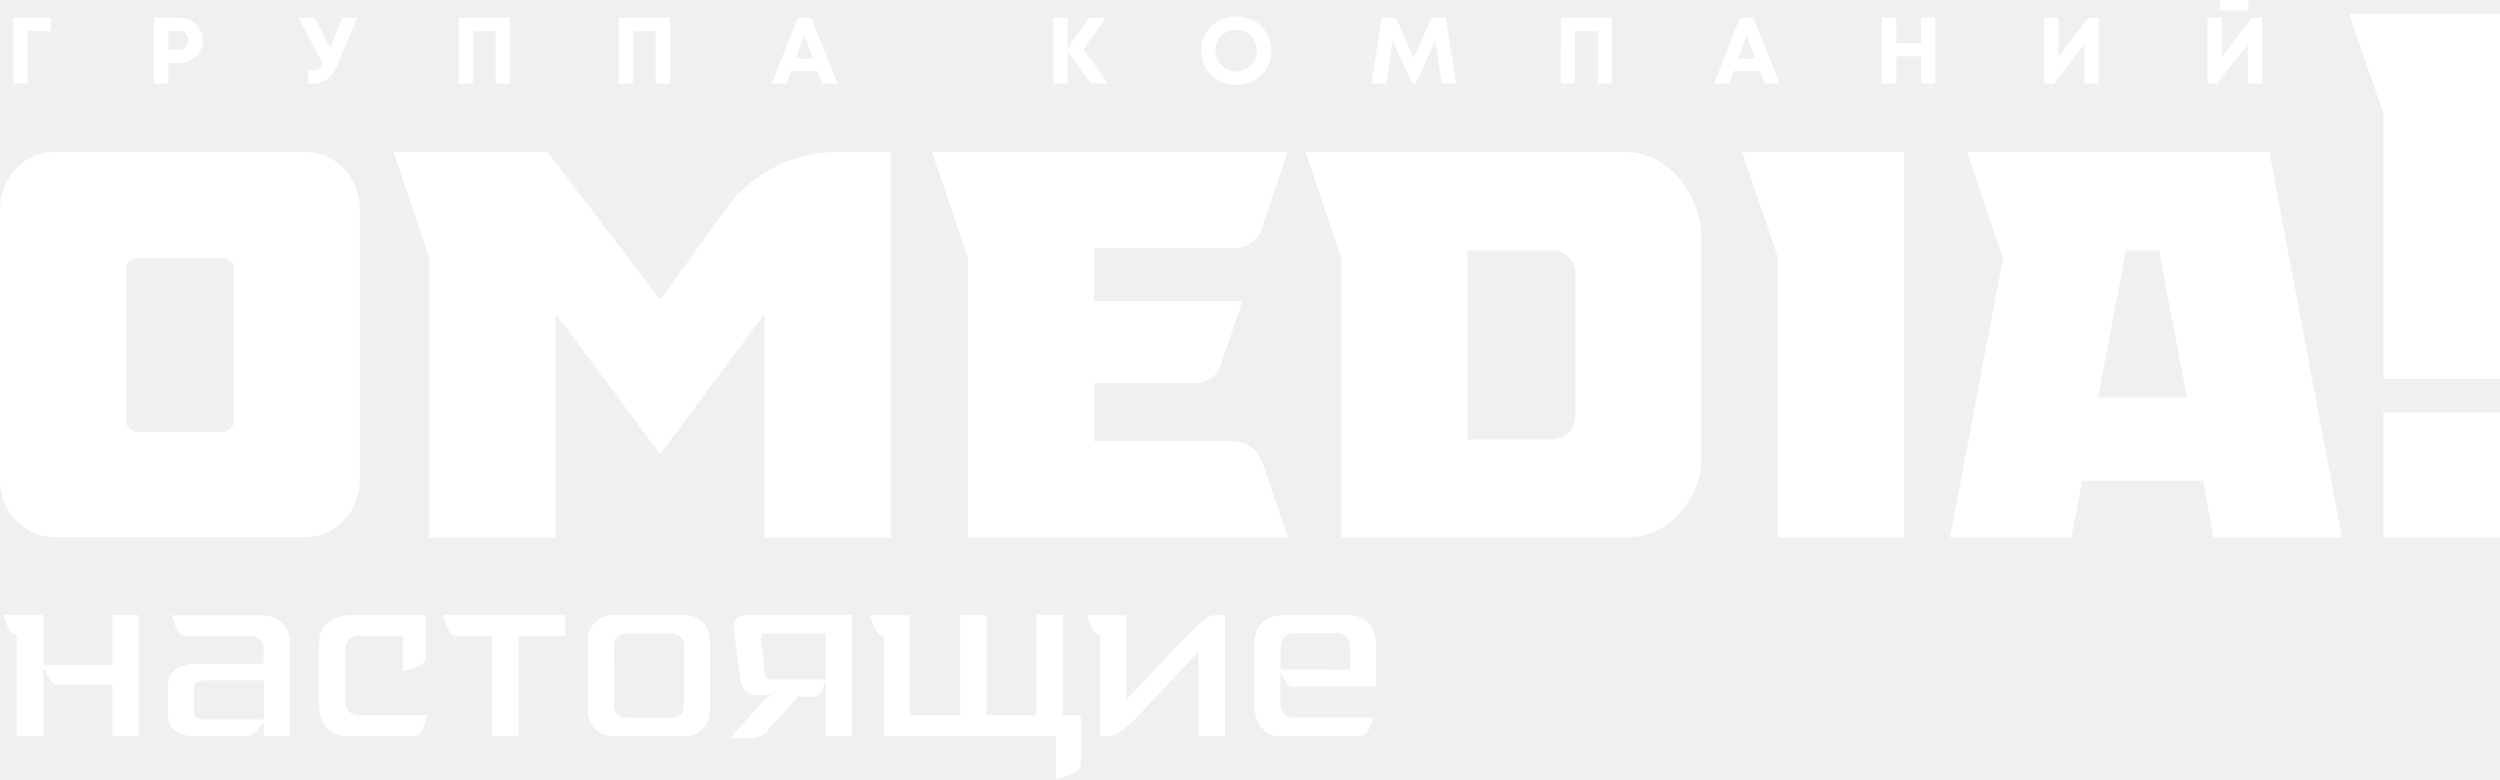
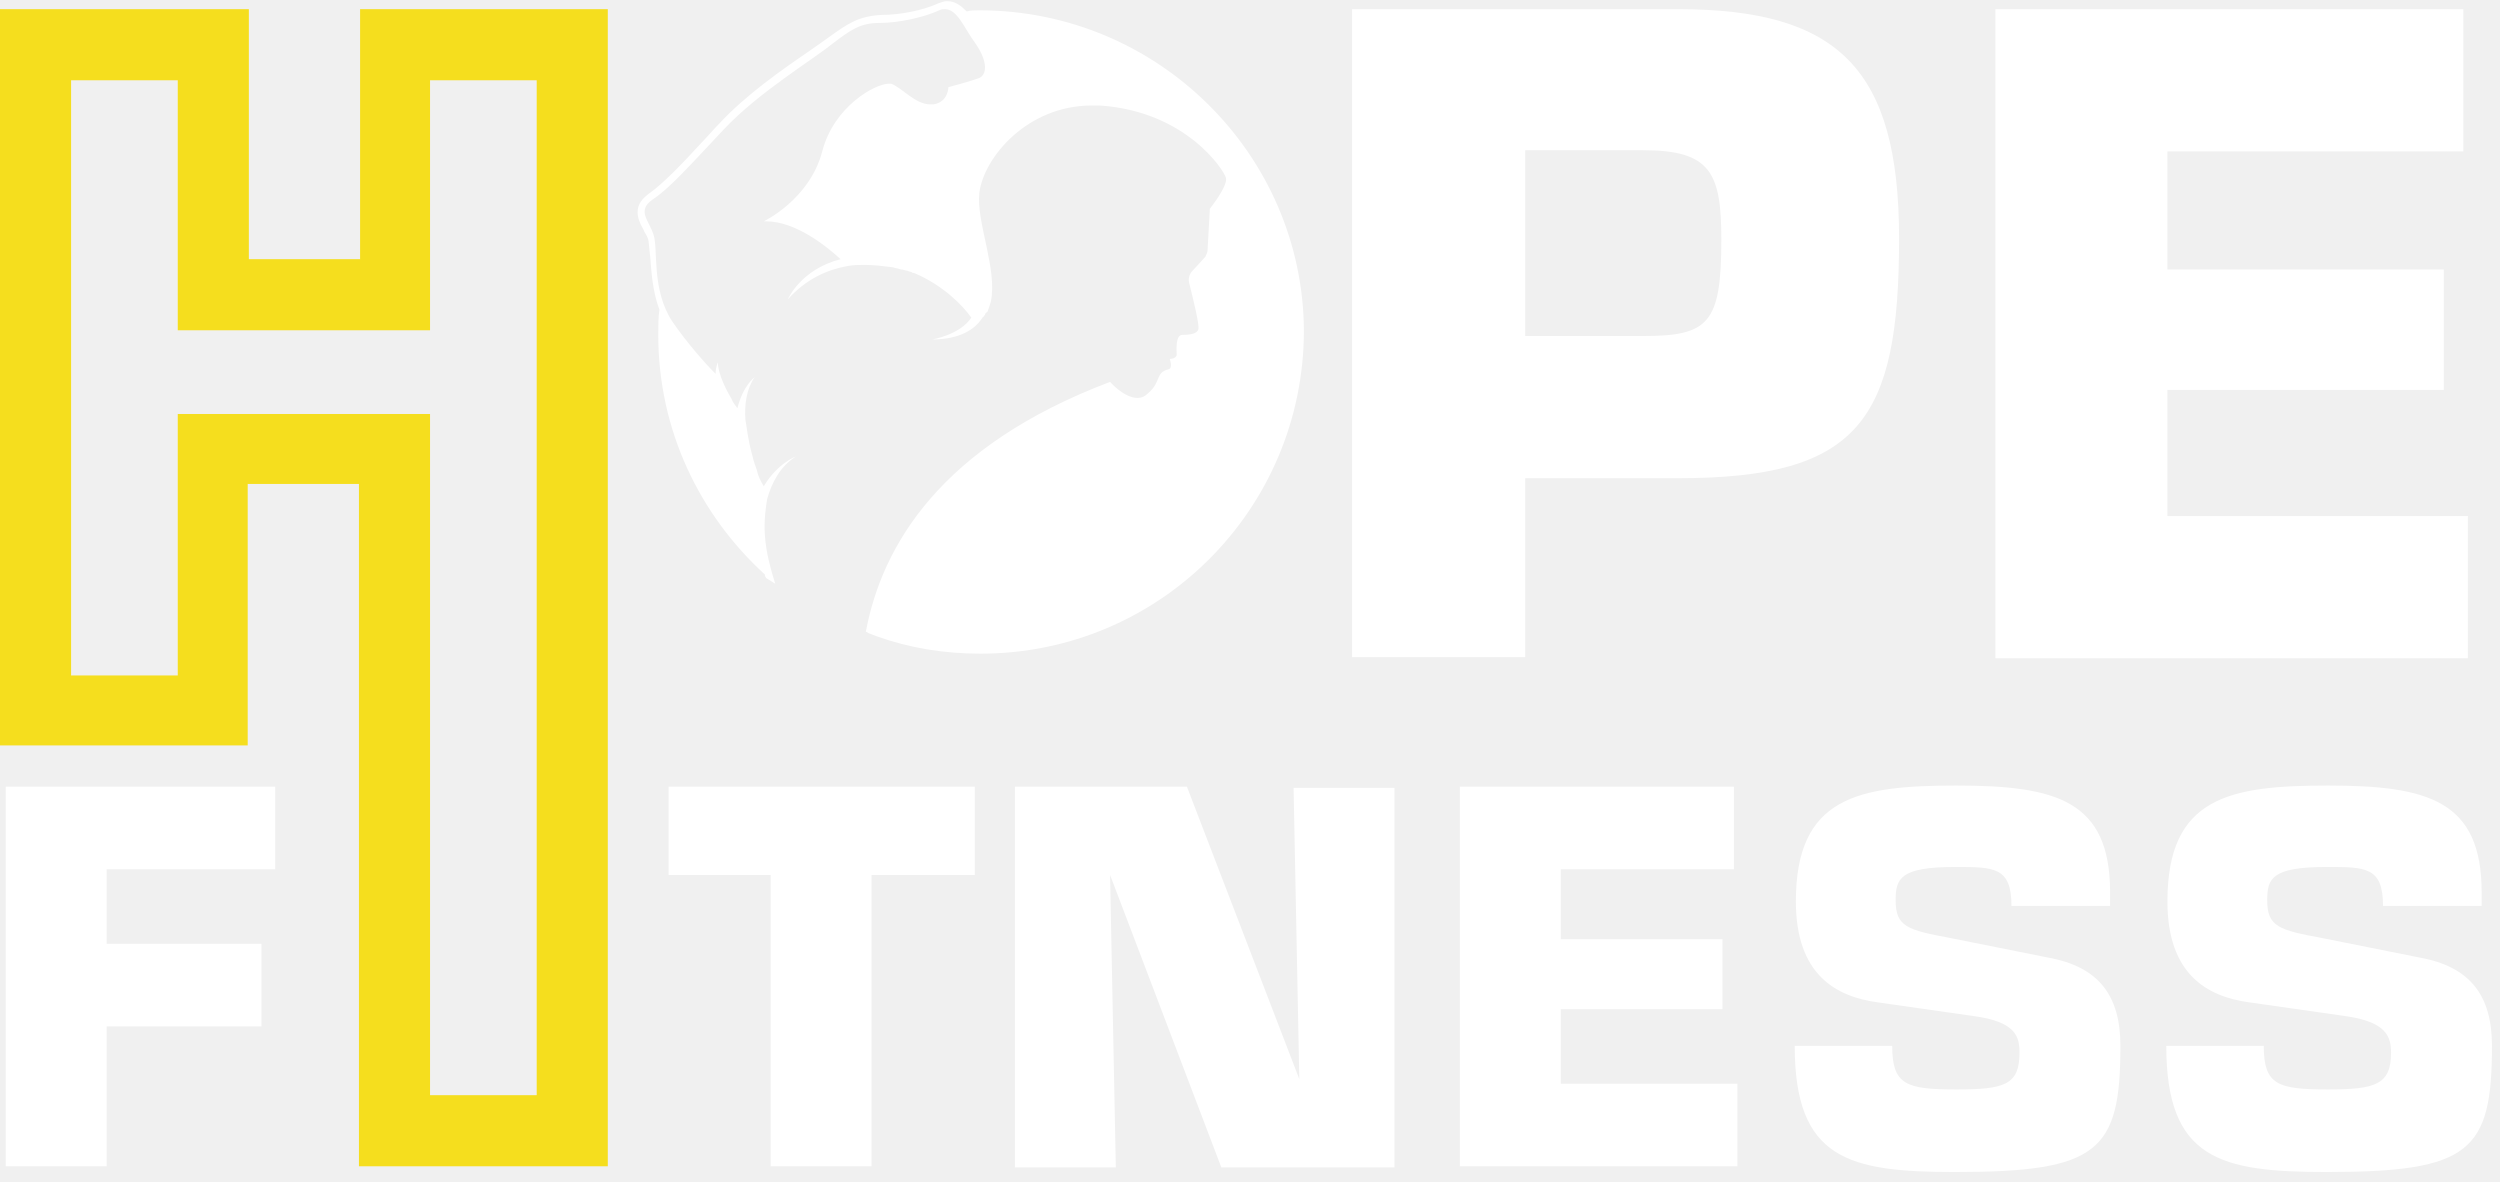
- <svg xmlns="http://www.w3.org/2000/svg" viewBox="0 0 526.28 164.01">
-   <defs>
-     <style>.cls-1,.cls-2{fill:#fff;}.cls-1{fill-rule:evenodd;}</style>
-   </defs>
-   <g id="Слой_2" data-name="Слой 2">
-     <g id="Слой_1-2" data-name="Слой 1">
-       <path class="cls-1" d="M26.51,56.67a2.27,2.27,0,0,1,2.27-2.31H47a2.26,2.26,0,0,1,2.27,2.31V88.45A2.37,2.37,0,0,1,47,90.88H28.78a2.38,2.38,0,0,1-2.27-2.43ZM0,44v57c0,6.62,5.09,12.06,11.26,12.06H64.49c6.17,0,11.26-5.44,11.26-12.06V44C75.75,37.43,70.66,32,64.49,32H11.26C5.09,32,0,37.43,0,44Z" />
-       <path class="cls-1" d="M161,113.14h26.52V32H175.87a29.22,29.22,0,0,0-21.75,10.21L139.19,62.82h-.44L115.27,32H82.81l7.57,22.26v58.9H116.9V66.53h.43l21.42,28.76h.44l21.42-28.76H161Z" />
-       <path class="cls-1" d="M203.77,54.36v58.78h67.3L266,98.07c-1.41-4.29-4.66-5.22-6.6-5.22H230.28V80.68h20.77c2.17,0,4.87-.82,5.85-3.59l4.65-13.69H230.28V52.27h29.65a5.94,5.94,0,0,0,5.52-3.71L271.07,32H196.2Z" />
-       <path class="cls-1" d="M308.9,92.51V52.74h18a4.88,4.88,0,0,1,4.76,5V87.4a5,5,0,0,1-4.76,5.11ZM274.81,32l7.57,22.38v58.78H342c10.82,0,16.12-9.73,16.12-16.11V49.25C358.13,42.88,352.61,32,342,32Z" />
-       <polygon class="cls-1" points="366.74 31.98 374.32 54.36 374.32 113.14 400.83 113.14 400.83 31.98 366.74 31.98" />
-       <path class="cls-1" d="M447.52,52.74h7l5.85,30.95H441.68Zm-11.47,60.4,2.27-11.94h25.45L466,113.14h27L477.71,32H414.09l7.57,22.38-11.15,58.78Z" />
-       <path class="cls-1" d="M494.52,2.89l7.2,20.93V79.75h24.56V2.89Zm7.2,83.94v26.31h24.56V86.83Z" />
-       <path class="cls-1" d="M.73,129.48c.62,2,1.09,3.57,2.8,4.37V155H9.09V141h.52c.14.95,1.28,3.12,2.28,3.12H23.67V155h5.55V129.48H23.67V140H9.09V129.48Z" />
-       <path class="cls-1" d="M42.84,151.44a1.75,1.75,0,0,1-2-1.6v-5a1.84,1.84,0,0,1,2-1.61H55.52v8.24ZM37,132.05c.28.8,1.14,1.8,2,1.8H52.48a2.74,2.74,0,0,1,3,3v2.86H41.22c-3,0-5.84,1.46-5.84,4.47v6.49c0,3.27,3.14,4.32,5.51,4.32h11c1.66,0,2.76-1.7,3.28-2.76h.38V155H61v-19.9a5.64,5.64,0,0,0-5.56-5.58H36.19Z" />
-       <path class="cls-1" d="M87.57,140.44c1-.3,2.09-1.11,2.09-2.11v-8.85H74.18c-3.47,0-7,1.76-7,5.58v13.52c0,3.77,2,6.38,6.22,6.38H87.19c1.76,0,2.28-2.86,2.8-4.37H75.32a2.71,2.71,0,0,1-2.61-2.76V136.57a2.67,2.67,0,0,1,2.61-2.72h9.54v7.54Z" />
-       <path class="cls-1" d="M93.3,129.48c.52,1.51,1.23,4.37,2.37,4.37h7.93V155h5.56V133.85H119v-4.37Z" />
-       <path class="cls-1" d="M129.25,135.91a2.47,2.47,0,0,1,2.37-2.56h10a2.49,2.49,0,0,1,2.37,2.56v12.62a2.46,2.46,0,0,1-2.33,2.56h-10a2.5,2.5,0,0,1-2.42-2.56Zm-5.51-1.15v14.93A5.3,5.3,0,0,0,129,155h15.24a5.27,5.27,0,0,0,5.22-5.27V134.76a5.24,5.24,0,0,0-5.22-5.28H129A5.27,5.27,0,0,0,123.74,134.76Z" />
-       <path class="cls-1" d="M160.2,134.71c-.1-.76.28-1.36.9-1.36h12.73v9.7H162.29a1.16,1.16,0,0,1-1.28-1Zm19.14-5.23H156.68c-1.42,0-2.42,1.51-2.18,3.37l1.33,10.1c.23,1.86,1.56,3.37,3,3.37h3.47v.2a3.88,3.88,0,0,0-2,1.46l-6.6,7.44h4.37a4.64,4.64,0,0,0,3.23-1.31l6.65-7.44h3.23c1.61,0,2.14-1.81,2.32-2.92h.34V155h5.51Z" />
-       <path class="cls-1" d="M222.31,164c1.52-.35,5.22-1.16,5.22-3.26V150.59h-3.79V129.48h-5.56v21.11H207.64V129.48h-5.51v21.11H191.49V129.48h-8.31c.43,1.66,1.14,4.37,2.85,4.37V155h36.28Z" />
-       <path class="cls-1" d="M255.74,129.48c-1.71,0-4.8,3.17-6.36,4.83l-12.26,13v-17.8h-8.35c.66,2,1.09,3.57,2.8,4.37V155h1.66c2.19,0,4.94-2.81,6.84-4.82l12.25-13V155h5.56V129.48Z" />
-       <path class="cls-1" d="M269.58,140.94v-5a2.64,2.64,0,0,1,2.56-2.61h9.55A2.6,2.6,0,0,1,284.2,136v5Zm0,14h16.72c1.76,0,2.28-2.46,2.8-3.87h-17a2.6,2.6,0,0,1-2.56-2.61v-6.69h.28c.29.71.91,2.77,2.28,2.77h17.57v-8.8c0-3.71-2-6.28-6.31-6.28h-13c-3.81,0-6.32,2.11-6.32,6.33v12.72C264.07,152,266,155,269.62,155Z" />
-       <path class="cls-2" d="M10.69,3.75V6.54H5.83v11h-3V3.75Z" />
-       <path class="cls-2" d="M37.77,3.75a4.8,4.8,0,0,1,3.5,1.36,4.49,4.49,0,0,1,1.4,3.39,4.5,4.5,0,0,1-1.4,3.4,4.84,4.84,0,0,1-3.5,1.35H35.46v4.33h-3V3.75Zm-.11,6.74a1.94,1.94,0,0,0,1.43-.55,2,2,0,0,0,.54-1.43,2,2,0,0,0-.54-1.43,1.91,1.91,0,0,0-1.43-.56h-2.2v4Z" />
-       <path class="cls-2" d="M72.05,3.75h3.12l-3.91,9.33a8.44,8.44,0,0,1-2.34,3.55,5.73,5.73,0,0,1-3.55,1h-.55V14.83h.87a3,3,0,0,0,1.42-.27A2.62,2.62,0,0,0,68,13.51L62.88,3.75h3.36l3.28,6.32Z" />
-       <path class="cls-2" d="M96.54,3.75h10.77V17.58h-3v-11H99.54v11h-3Z" />
-       <path class="cls-2" d="M130.22,3.75H141V17.58h-3v-11h-4.78v11h-3Z" />
-       <path class="cls-2" d="M173.09,17.58l-1-2.63h-5.51l-1,2.63H162.5l5.41-13.83h2.82l5.59,13.83ZM169.35,7.41l-1.8,4.94h3.62Z" />
-       <path class="cls-2" d="M233.29,17.58h-3.65l-4.88-6.76v6.76h-3V3.75h3v6.38l4.52-6.38h3.5l-4.72,6.62Z" />
-       <path class="cls-2" d="M260.26,17.88A7.22,7.22,0,0,1,255,15.81a6.91,6.91,0,0,1-2.1-5.14A6.93,6.93,0,0,1,255,5.52a7.26,7.26,0,0,1,5.27-2.06A7.58,7.58,0,0,1,264,4.4,6.69,6.69,0,0,1,266.66,7a7.29,7.29,0,0,1,.95,3.69,6.91,6.91,0,0,1-2.1,5.15A7.19,7.19,0,0,1,260.26,17.88Zm0-2.83a4.45,4.45,0,0,0,2.21-.56A4.1,4.1,0,0,0,264,12.92a4.47,4.47,0,0,0,.56-2.25,4.28,4.28,0,0,0-1.23-3.13,4.13,4.13,0,0,0-3.08-1.26,4.3,4.3,0,0,0-4.36,4.39,4.24,4.24,0,0,0,1.26,3.13A4.2,4.2,0,0,0,260.26,15.05Z" />
-       <path class="cls-2" d="M306.52,17.58h-3l-1.37-9-4.12,9h-.73l-4.13-9-1.37,9H288.7l2.18-13.83h3l3.73,8.48,3.75-8.48h3Z" />
-       <path class="cls-2" d="M328.58,3.75h10.77V17.58h-3v-11h-4.78v11h-3Z" />
-       <path class="cls-2" d="M371.45,17.58l-1-2.63H365l-1,2.63h-3.16l5.41-13.83h2.83l5.59,13.83ZM367.72,7.41l-1.8,4.94h3.61Z" />
-       <path class="cls-2" d="M404.4,3.75h3V17.58h-3V11.87h-5.2v5.71h-3V3.75h3V9.09h5.2Z" />
-       <path class="cls-2" d="M439.62,3.75h2.17V17.58h-3V9.26l-6.4,8.32h-2.08V3.75h3V12Z" />
-       <path class="cls-2" d="M474,3.75h2.17V17.58h-3V9.26l-6.4,8.32H464.7V3.75h3V12Zm-6.64-1.52V0h5.95V2.23Z" />
-     </g>
-   </g>
+ <svg xmlns="http://www.w3.org/2000/svg" width="218" height="103" viewBox="0 0 218 103" fill="none">
+   <path d="M133 57.3H117.9V0.8H146.3C160.3 0.8 165.6 6 165.6 20.8C165.6 36.7 162.1 41.7 146.3 41.7H133V57.3ZM133 29.3H143.3C149 29.3 150.1 28.2 150.1 20.9C150.1 15.1 149.2 13.1 143.3 13.1H133V29.3Z" fill="white" />
+   <path d="M24 68.6V75.8H9.3V82.3H22.8V89.5H9.3V101.7H0.5V68.6H24Z" fill="white" />
+   <path d="M76 101.7H67.2V76.3H58.3V68.6H85V76.3H76V101.7Z" fill="white" />
+   <path d="M103.5 68.6L113.3 94.1L112.8 68.7H121.6V101.8H106.5L96.8 76.3V76.4L97.3 101.8H88.5V68.6H103.5Z" fill="white" />
+   <path d="M136.1 81.9H150.2V88H136.1V94.5H151.5V101.7H127.3V68.6H151.2V75.8H136.1V81.9Z" fill="white" />
+   <path d="M175.4 79C175.4 75.6 173.9 75.6 170.5 75.6C165.7 75.6 165.3 76.6 165.3 78.5C165.3 80.8 166.3 81.1 170.1 81.8L178.6 83.5C183 84.3 184.9 86.8 184.9 91.2C184.9 100.4 183 102.2 170.5 102.2C161.2 102.2 156.5 101.1 156.5 91.2H165C165 94.6 166.2 95 170.6 95C174.8 95 176.1 94.6 176.1 91.8C176.1 90.4 175.8 89.1 172.1 88.6L163.7 87.4C160.1 86.9 156.6 85 156.6 78.6C156.6 69.5 162 68.5 170.6 68.5C179.3 68.5 184 69.8 184 77.8V79H175.4Z" fill="white" />
+   <path d="M207.8 79C207.8 75.6 206.3 75.6 202.9 75.6C198.1 75.6 197.7 76.6 197.7 78.5C197.7 80.8 198.7 81.1 202.5 81.8L211 83.5C215.4 84.3 217.3 86.8 217.3 91.2C217.3 100.4 215.4 102.2 202.9 102.2C193.6 102.2 188.9 101.1 188.9 91.2H197.4C197.4 94.6 198.6 95 203 95C207.1 95 208.5 94.6 208.5 91.8C208.5 90.4 208.1 89.1 204.5 88.6L196.1 87.4C192.5 86.9 189 85 189 78.6C189 69.5 194.4 68.5 203 68.5C211.7 68.5 216.4 69.8 216.4 77.8V79H207.8Z" fill="white" />
+   <path d="M189 23.5H213.1V34H189V45H215.2V57.4H174V0.8H214.8V13.2H189V23.5Z" fill="white" />
+   <path d="M53 101.7H31.3V42.2H21.6V65H0V0.8H21.7V22.6H31.4V0.8H53V101.7ZM37.5 95.5H46.8V7H37.5V28.8H15.5V7H6.2V58.9H15.5V36.1H37.5V95.5Z" fill="#F5DE1E" />
+   <path d="M85.4 0.9C85 0.9 84.6 0.9 84.3 1C83.8 0.5 83.3 0.1 82.6 0.1C82.3 0.1 82.1 0.2 81.8 0.3C80.5 0.9 78.5 1.3 76.9 1.3C74.9 1.4 74 2 72.2 3.3C71.8 3.6 71.2 4 70.5 4.5C68.3 6 65 8.3 62.7 10.8C62.2 11.3 61.8 11.8 61.4 12.2C59.2 14.6 57.8 16 56.7 16.8C56 17.3 55.6 17.8 55.6 18.5C55.6 19 55.8 19.5 56.1 20C56.2 20.3 56.4 20.5 56.5 20.8C56.6 21.1 56.6 21.7 56.7 22.4C56.8 23.7 56.9 25.4 57.5 27C57.4 27.7 57.4 28.4 57.4 29.2C57.4 37.5 61 44.9 66.7 50.1V50.2C66.7 50.3 66.8 50.3 66.8 50.4L67.6 50.9C67.5 50.6 67.4 50.2 67.3 49.9C67.2 49.5 66.8 48.2 66.7 46.7C66.6 45.3 66.8 44.1 66.9 43.5C67.3 42.1 68 40.7 69.4 39.8C69.4 39.8 67.8 40.4 66.6 42.4C66.3 41.9 66.1 41.5 66 41C65.9 40.7 65.7 40.2 65.6 39.7C65.2 38.3 65.1 37.1 65 36.6C64.9 35.3 65.1 33.9 65.8 32.9C65.8 32.9 64.8 33.6 64.3 35.6C64.1 35.3 63.9 35.1 63.8 34.8C63.5 34.3 62.6 32.7 62.6 31.6C62.6 31.6 62.4 32 62.4 32.6C61.5 31.7 59.9 29.9 58.6 28C56.8 25.2 57.4 21.8 57 20.5C56.6 19.2 55.5 18.4 56.9 17.4C58.3 16.5 60 14.6 63.1 11.3C66.2 8 70.9 5.2 72.6 3.8C74.2 2.6 75 2 76.7 2C78.4 2 80.6 1.5 81.9 0.9C82.1 0.8 82.2 0.8 82.4 0.8C83.5 0.8 84.1 2.5 85 3.7C86 5.1 86.2 6.4 85.4 6.8C84.6 7.1 82.7 7.6 82.7 7.6C82.7 7.6 82.7 8.9 81.4 9.1C81.3 9.1 81.2 9.1 81.1 9.1C79.8 9.1 78.6 7.6 77.7 7.3C77.6 7.3 77.6 7.3 77.5 7.3C76.3 7.3 72.7 9.3 71.7 13.2C70.6 17.4 66.6 19.3 66.6 19.3C66.7 19.3 66.7 19.3 66.8 19.3C69.4 19.3 72.1 21.5 73.3 22.6C69.8 23.5 68.7 26.1 68.7 26.1C70.3 24.3 72.2 23.5 73.9 23.2C74.4 23.1 74.9 23.1 75.4 23.1C76.2 23.1 77 23.2 77.8 23.3C77.9 23.3 78.1 23.4 78.2 23.4C78.3 23.4 78.5 23.5 78.6 23.5C78.8 23.5 78.9 23.6 79.1 23.6C79.3 23.7 79.5 23.7 79.6 23.8H79.7C82.3 24.9 84 26.7 84.7 27.7C83.7 29.2 81.3 29.6 81.3 29.6C83.7 29.6 85 28.7 85.6 27.8C85.7 27.7 85.7 27.6 85.8 27.6C85.8 27.5 85.9 27.5 85.9 27.4C85.9 27.4 85.9 27.3 86 27.3C86 27.3 86 27.2 86.1 27.2C86.3 26.7 86.4 26.3 86.4 26.3C87 23.5 85.1 19.3 85.4 16.8C85.8 13.7 89.6 9.2 95.2 9.2C95.4 9.2 95.7 9.2 95.9 9.2C103.4 9.7 106.7 14.8 106.9 15.5C107.1 16.2 105.5 18.2 105.5 18.2L105.3 21.8C105.3 22 105.2 22.2 105.1 22.4L104 23.6C103.7 23.9 103.6 24.3 103.7 24.7C104 25.9 104.6 28.3 104.5 28.7C104.4 29.1 103.8 29.2 103.1 29.2C102.5 29.2 102.6 30.5 102.6 30.8C102.7 31.3 102 31.3 102 31.3C102 31.3 102.3 32.1 101.9 32.2C100.7 32.5 101.3 33.3 100.1 34.3C99.8 34.6 99.5 34.7 99.2 34.7C98 34.7 96.8 33.3 96.8 33.3C82 38.9 76.9 47.6 75.5 55.1C75.6 55.1 75.6 55.1 75.7 55.2C76 55.3 76.2 55.4 76.5 55.5C79.3 56.5 82.3 57 85.5 57C101.1 57 113.7 44.4 113.7 28.8C113.6 13.5 101 0.9 85.4 0.9Z" fill="white" />
</svg>
